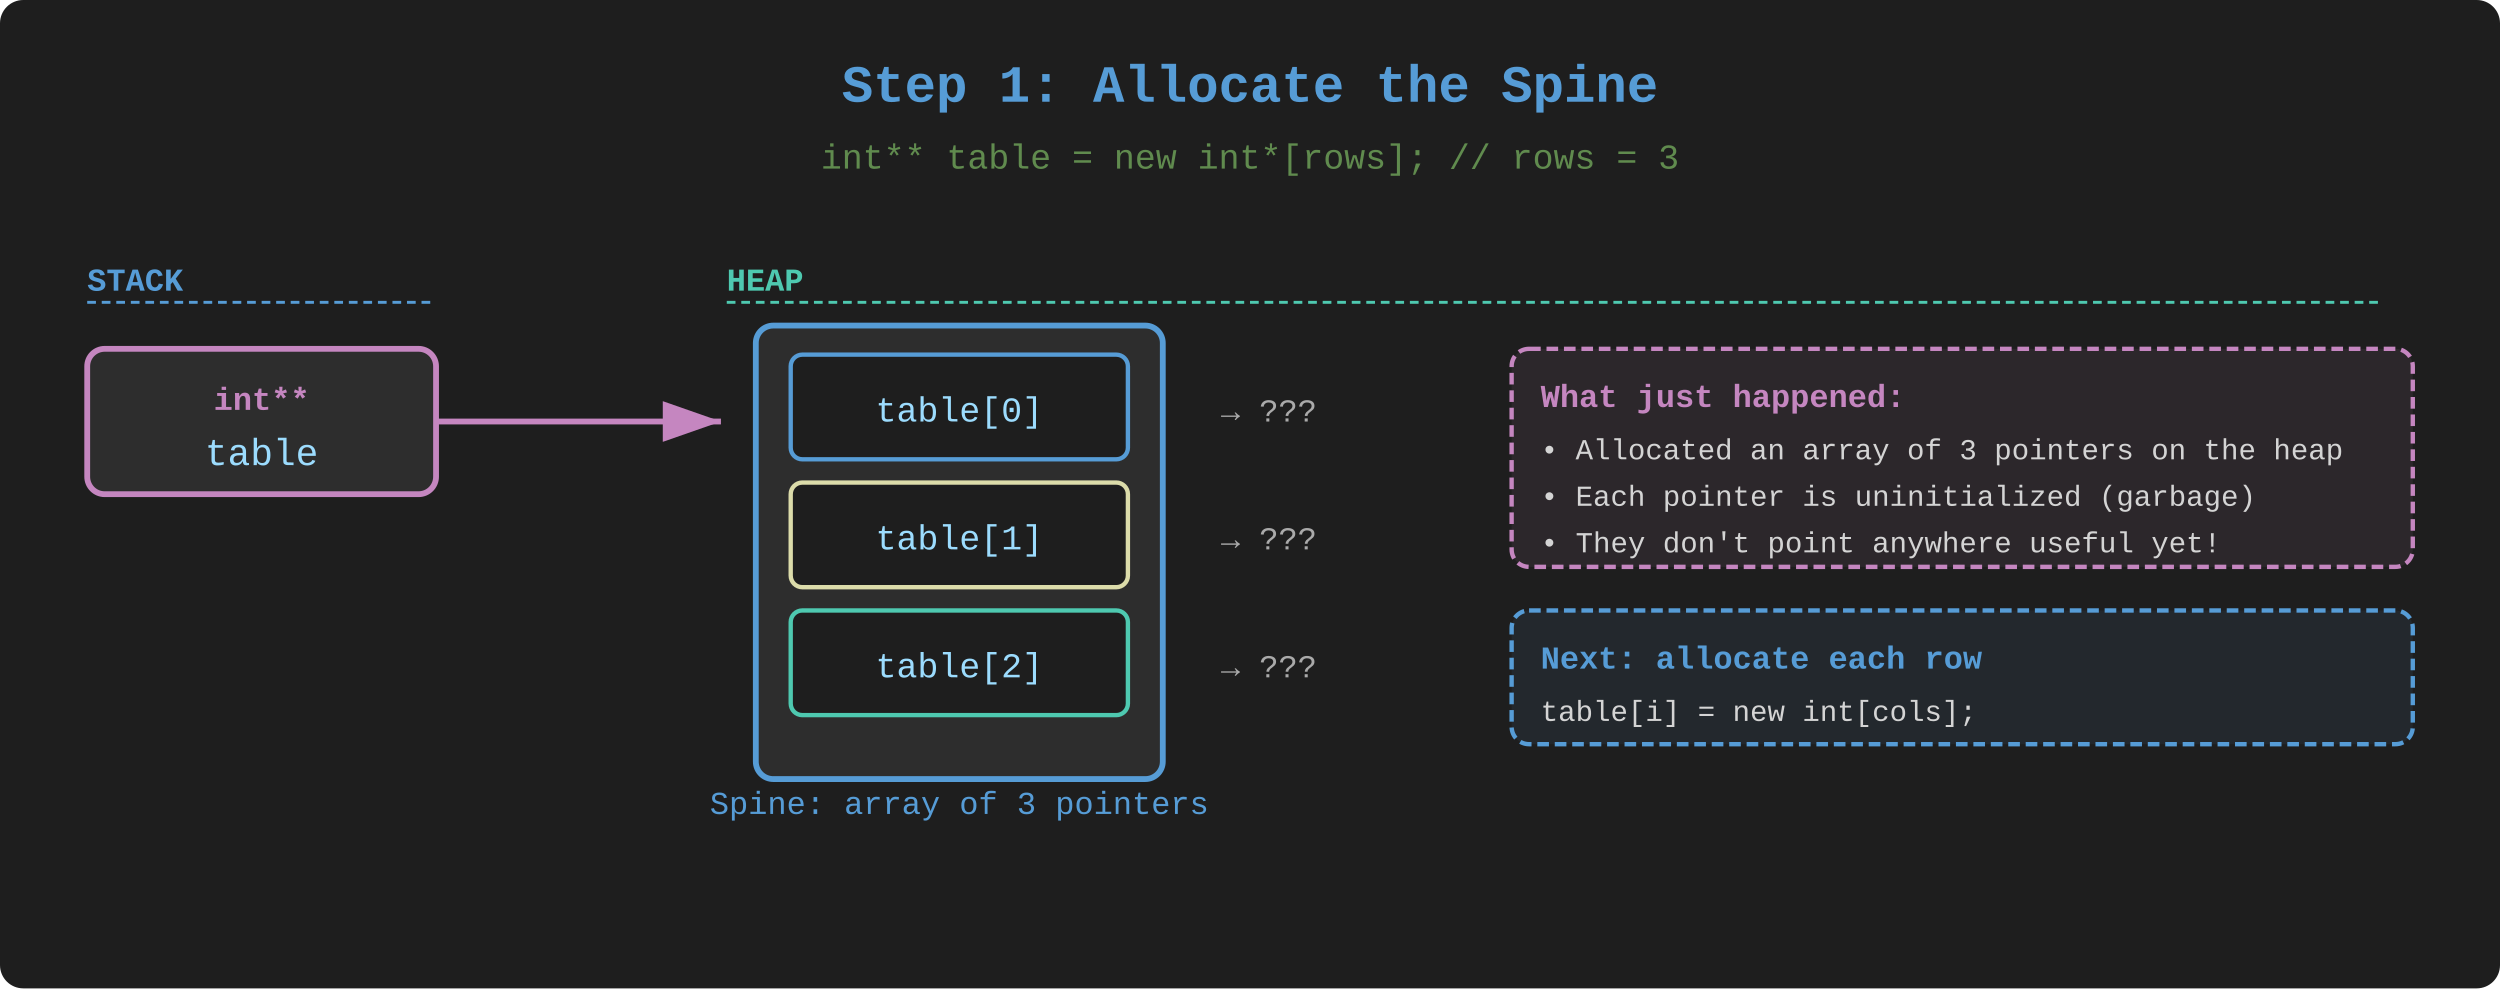
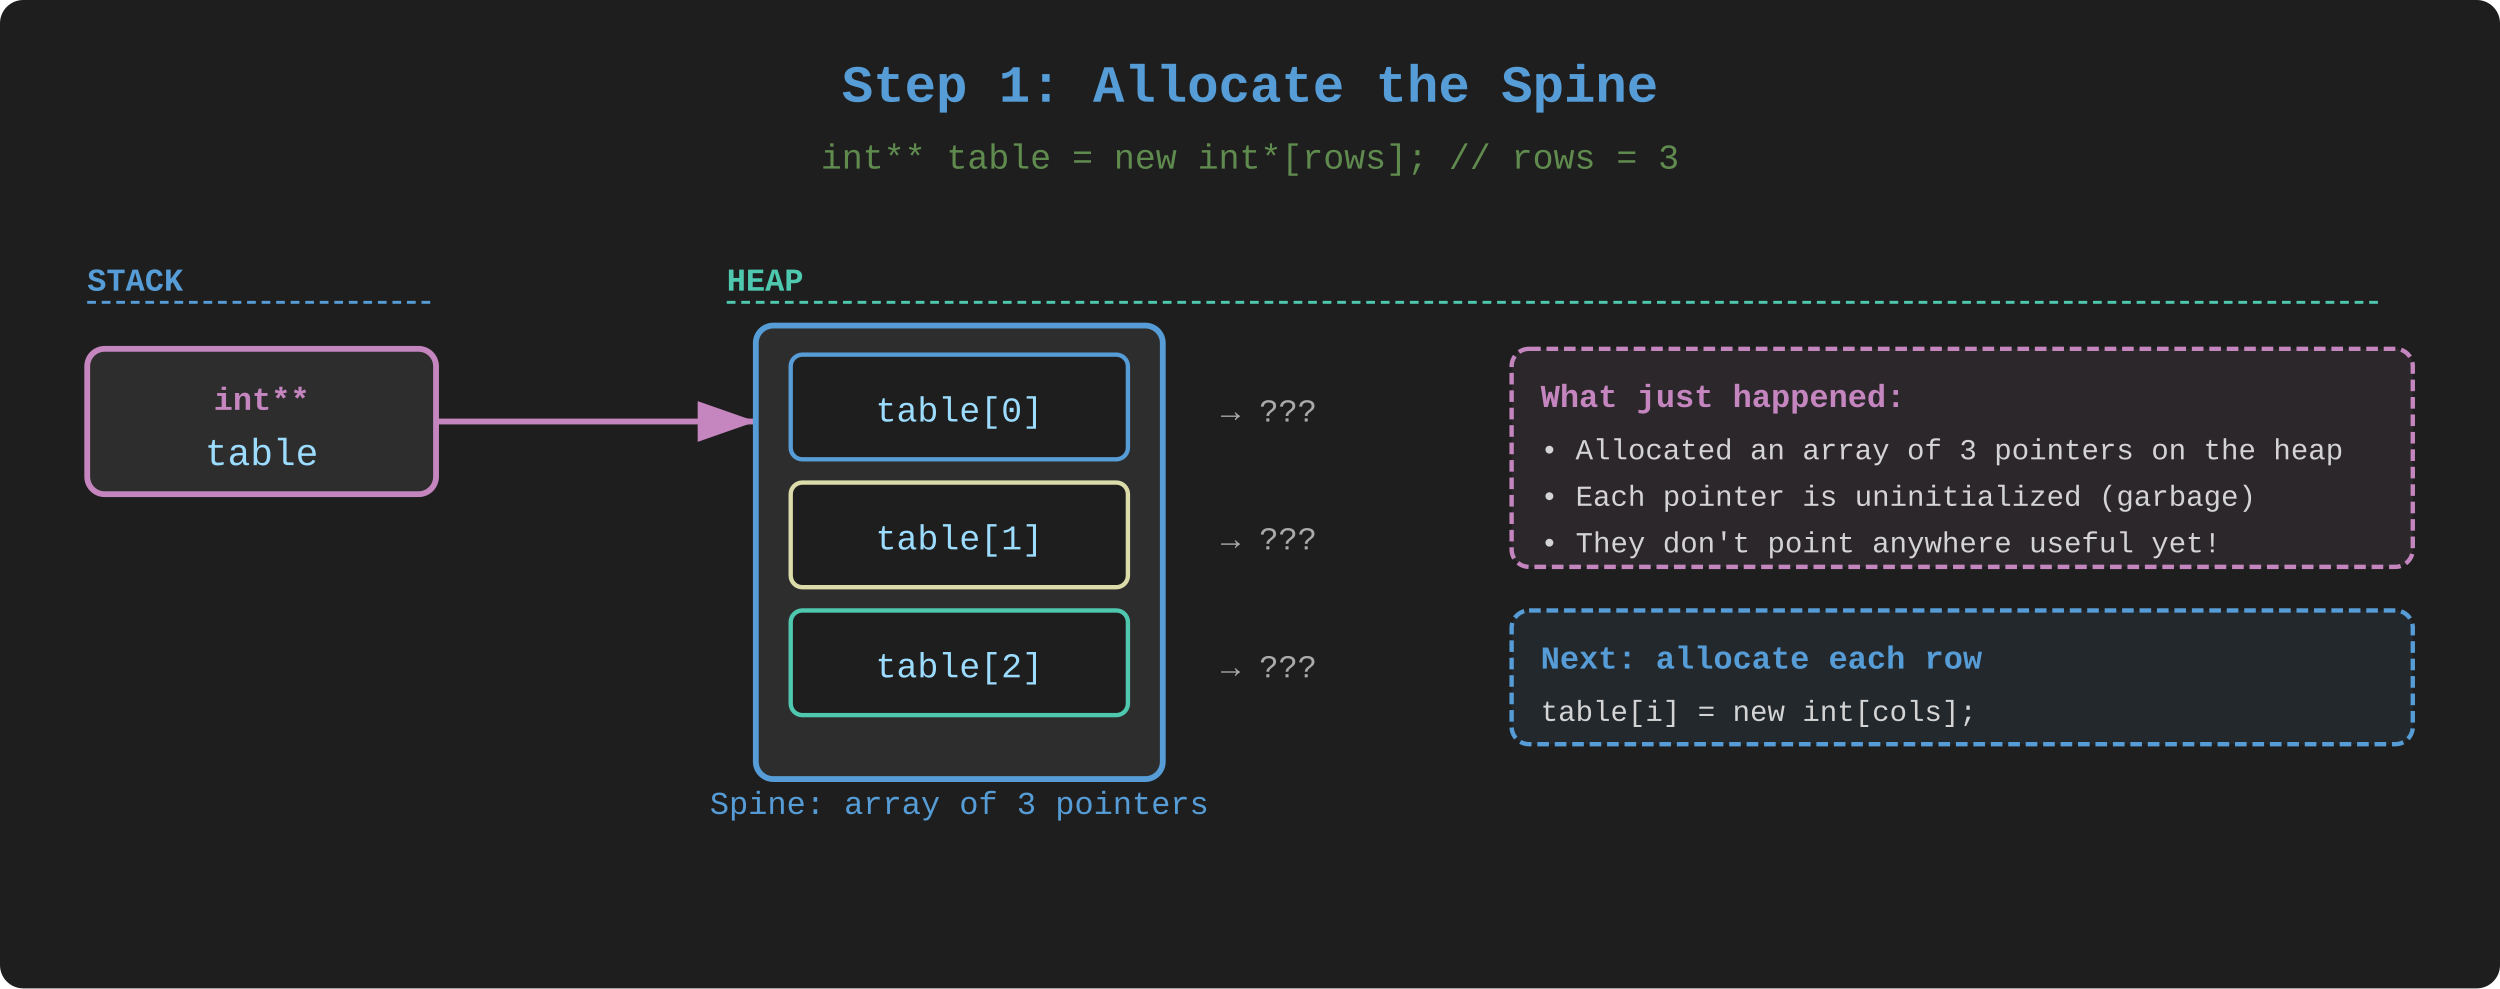
<svg xmlns="http://www.w3.org/2000/svg" viewBox="0 0 860 340" font-family="Consolas, 'Courier New', monospace" font-size="14">
  <defs>
    <marker id="arrow-pink" markerWidth="10" markerHeight="7" refX="10" refY="3.5" orient="auto">
      <polygon points="0 0, 10 3.5, 0 7" fill="#c586c0" />
    </marker>
  </defs>
  <rect width="860" height="340" fill="#1e1e1e" rx="8" />
  <text x="430" y="35" text-anchor="middle" fill="#569cd6" font-size="18" font-weight="bold">Step 1: Allocate the Spine</text>
  <text x="430" y="58" text-anchor="middle" fill="#608b4e" font-size="12">int** table = new int*[rows];   // rows = 3</text>
  <text x="30" y="100" fill="#569cd6" font-size="11" font-weight="bold">STACK</text>
  <line x1="30" y1="104" x2="150" y2="104" stroke="#569cd6" stroke-width="1" stroke-dasharray="3,2" />
  <text x="250" y="100" fill="#4ec9b0" font-size="11" font-weight="bold">HEAP</text>
  <line x1="250" y1="104" x2="820" y2="104" stroke="#4ec9b0" stroke-width="1" stroke-dasharray="3,2" />
  <rect x="30" y="120" width="120" height="50" rx="6" fill="#2d2d2d" stroke="#c586c0" stroke-width="2" />
  <text x="90" y="141" text-anchor="middle" fill="#c586c0" font-size="11" font-weight="bold">int**</text>
  <text x="90" y="160" text-anchor="middle" fill="#9cdcfe" font-size="13">table</text>
-   <line x1="150" y1="145" x2="248" y2="145" stroke="#c586c0" stroke-width="2" marker-end="url(#arrow-pink)" />
+   <line x1="150" y1="145" x2="260" y2="145" stroke="#c586c0" stroke-width="2" marker-end="url(#arrow-pink)" />
  <rect x="260" y="112" width="140" height="156" rx="6" fill="#2d2d2d" stroke="#569cd6" stroke-width="2" />
  <text x="330" y="280" text-anchor="middle" fill="#569cd6" font-size="11">Spine: array of 3 pointers</text>
  <rect x="272" y="122" width="116" height="36" rx="4" fill="#1e1e1e" stroke="#569cd6" stroke-width="1.5" />
  <text x="330" y="145" text-anchor="middle" fill="#9cdcfe" font-size="12">table[0]</text>
  <text x="420" y="145" fill="#aaa" font-size="11">→  ???</text>
  <rect x="272" y="166" width="116" height="36" rx="4" fill="#1e1e1e" stroke="#dcdcaa" stroke-width="1.5" />
  <text x="330" y="189" text-anchor="middle" fill="#9cdcfe" font-size="12">table[1]</text>
  <text x="420" y="189" fill="#aaa" font-size="11">→  ???</text>
  <rect x="272" y="210" width="116" height="36" rx="4" fill="#1e1e1e" stroke="#4ec9b0" stroke-width="1.5" />
  <text x="330" y="233" text-anchor="middle" fill="#9cdcfe" font-size="12">table[2]</text>
  <text x="420" y="233" fill="#aaa" font-size="11">→  ???</text>
  <rect x="520" y="120" width="310" height="75" rx="6" fill="#c586c015" stroke="#c586c0" stroke-width="1.5" stroke-dasharray="4,2" />
  <text x="530" y="140" fill="#c586c0" font-size="11" font-weight="bold">What just happened:</text>
  <text x="530" y="158" fill="#d4d4d4" font-size="10">• Allocated an array of 3 pointers on the heap</text>
  <text x="530" y="174" fill="#d4d4d4" font-size="10">• Each pointer is uninitialized (garbage)</text>
  <text x="530" y="190" fill="#d4d4d4" font-size="10">• They don't point anywhere useful yet!</text>
  <rect x="520" y="210" width="310" height="46" rx="6" fill="#569cd615" stroke="#569cd6" stroke-width="1.5" stroke-dasharray="4,2" />
  <text x="530" y="230" fill="#569cd6" font-size="11" font-weight="bold">Next: allocate each row</text>
  <text x="530" y="248" fill="#d4d4d4" font-size="10">table[i] = new int[cols];</text>
</svg>
